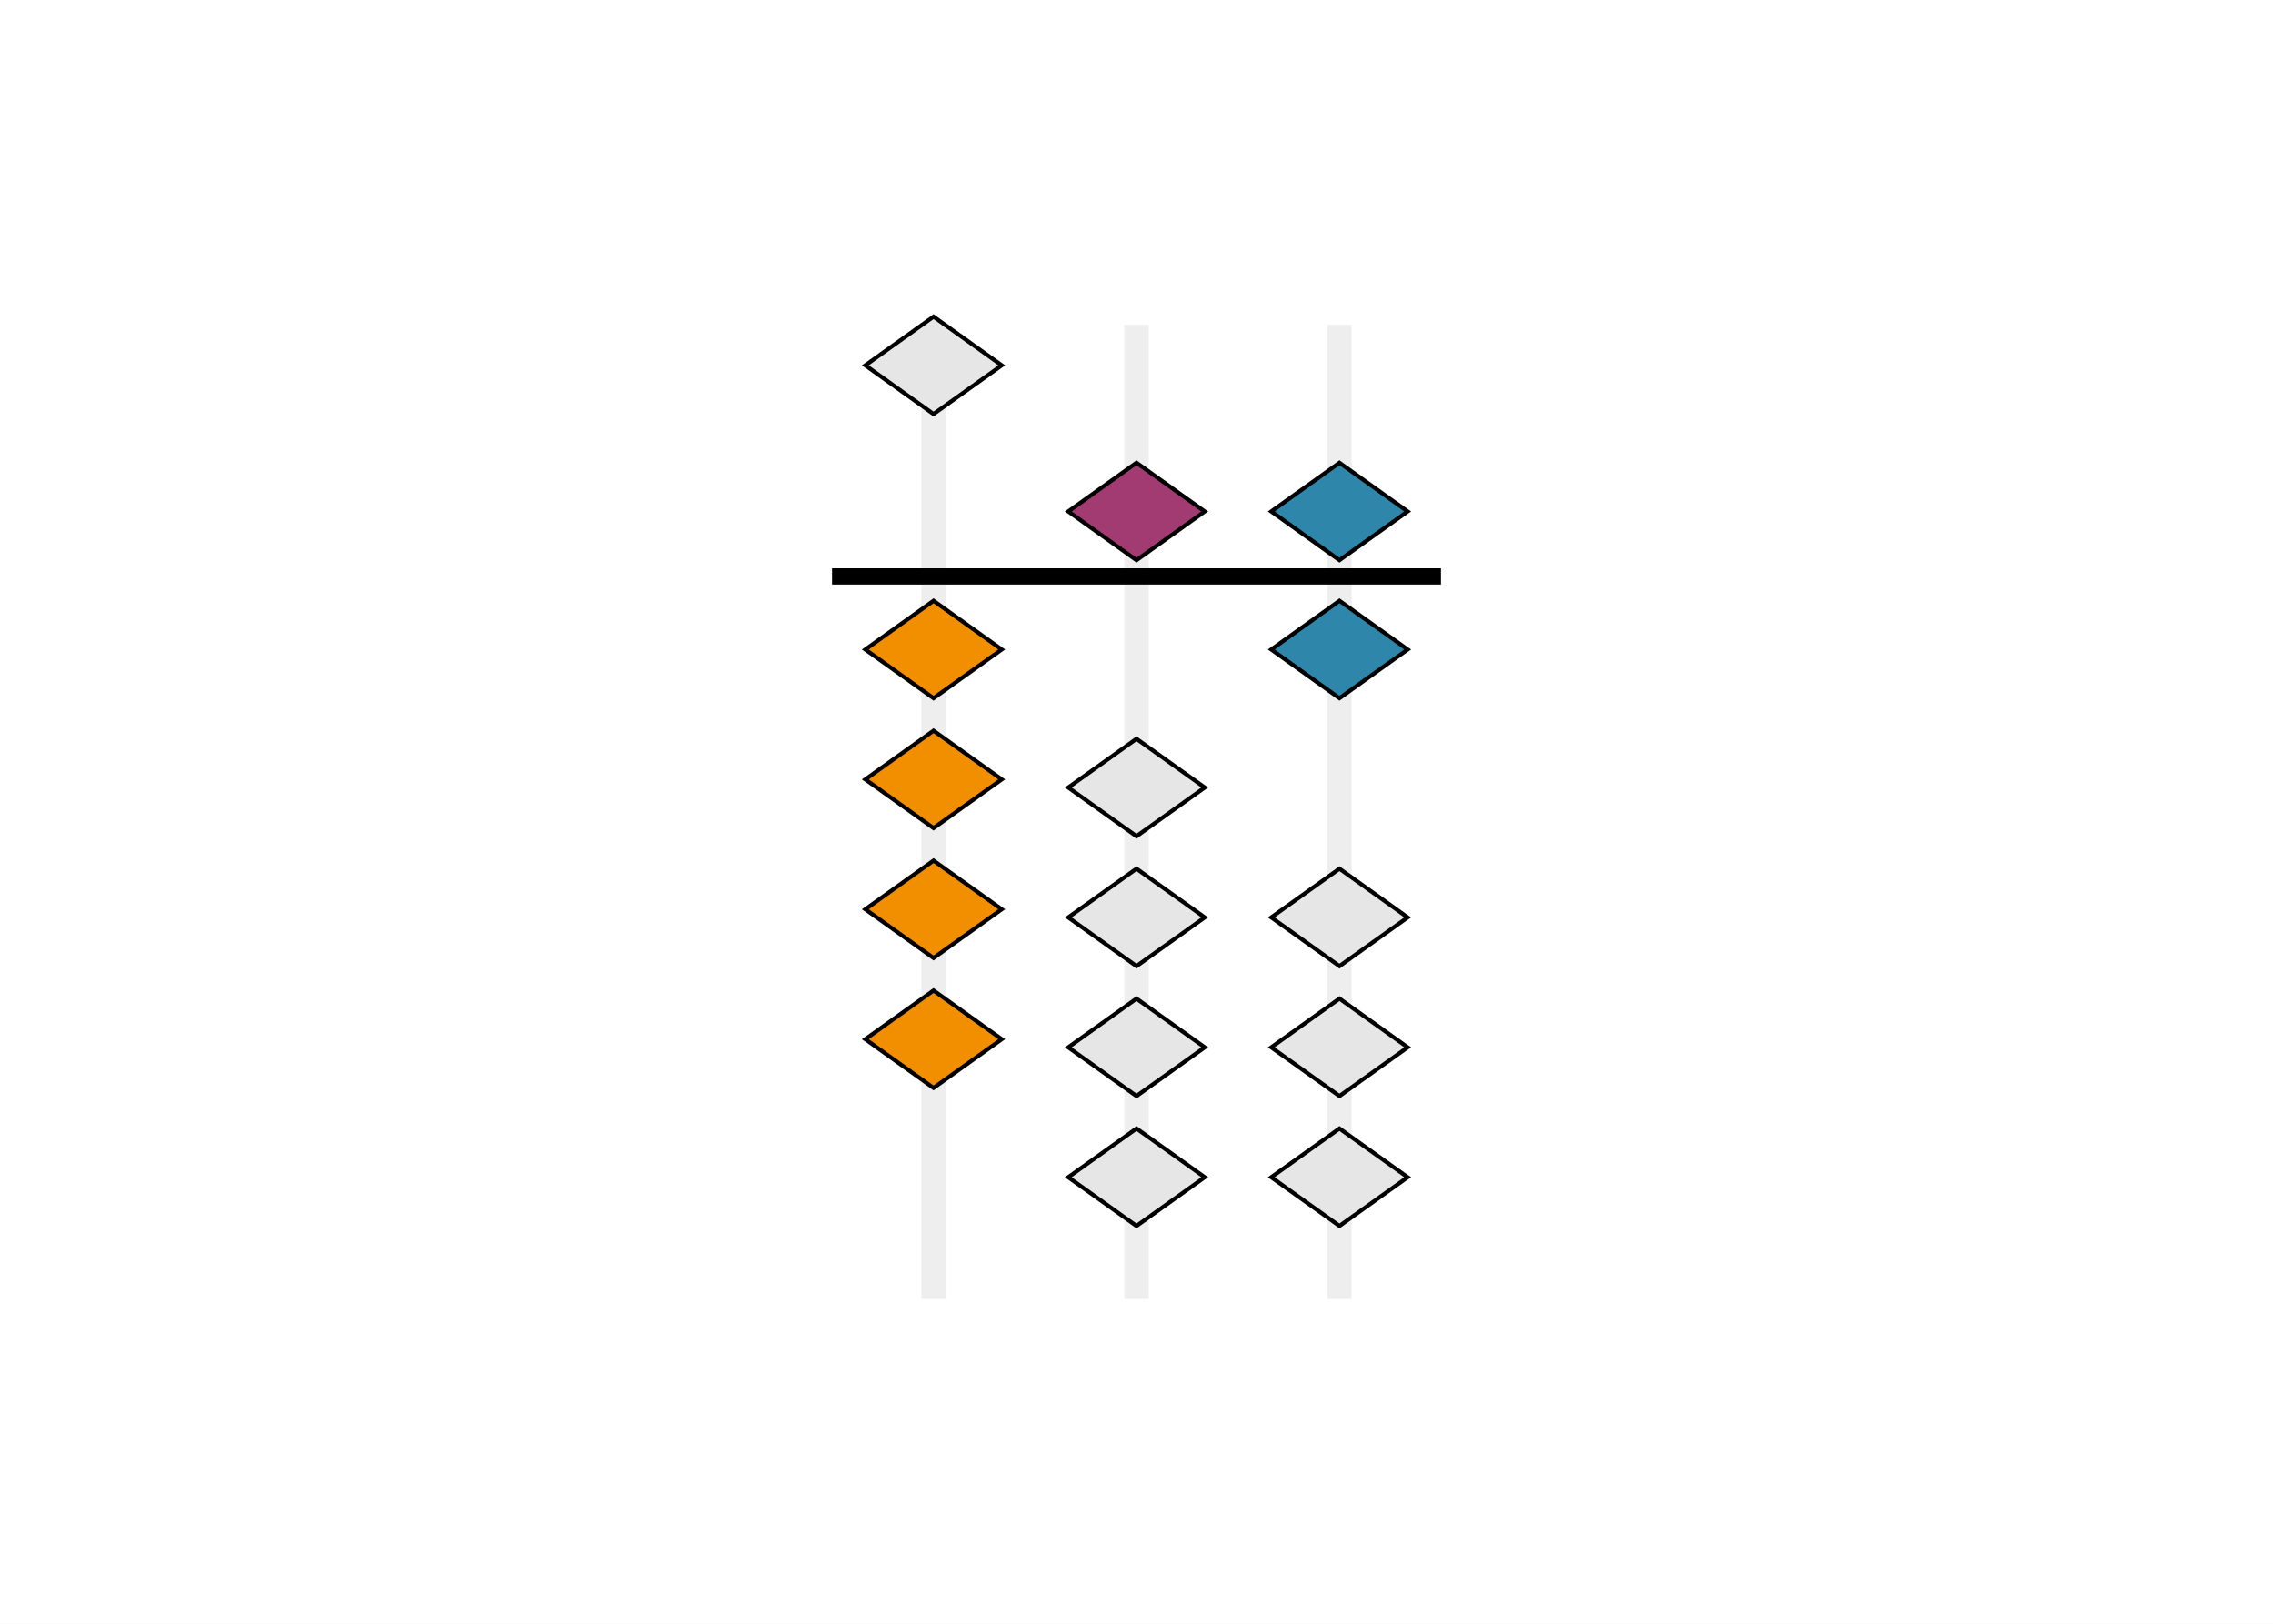
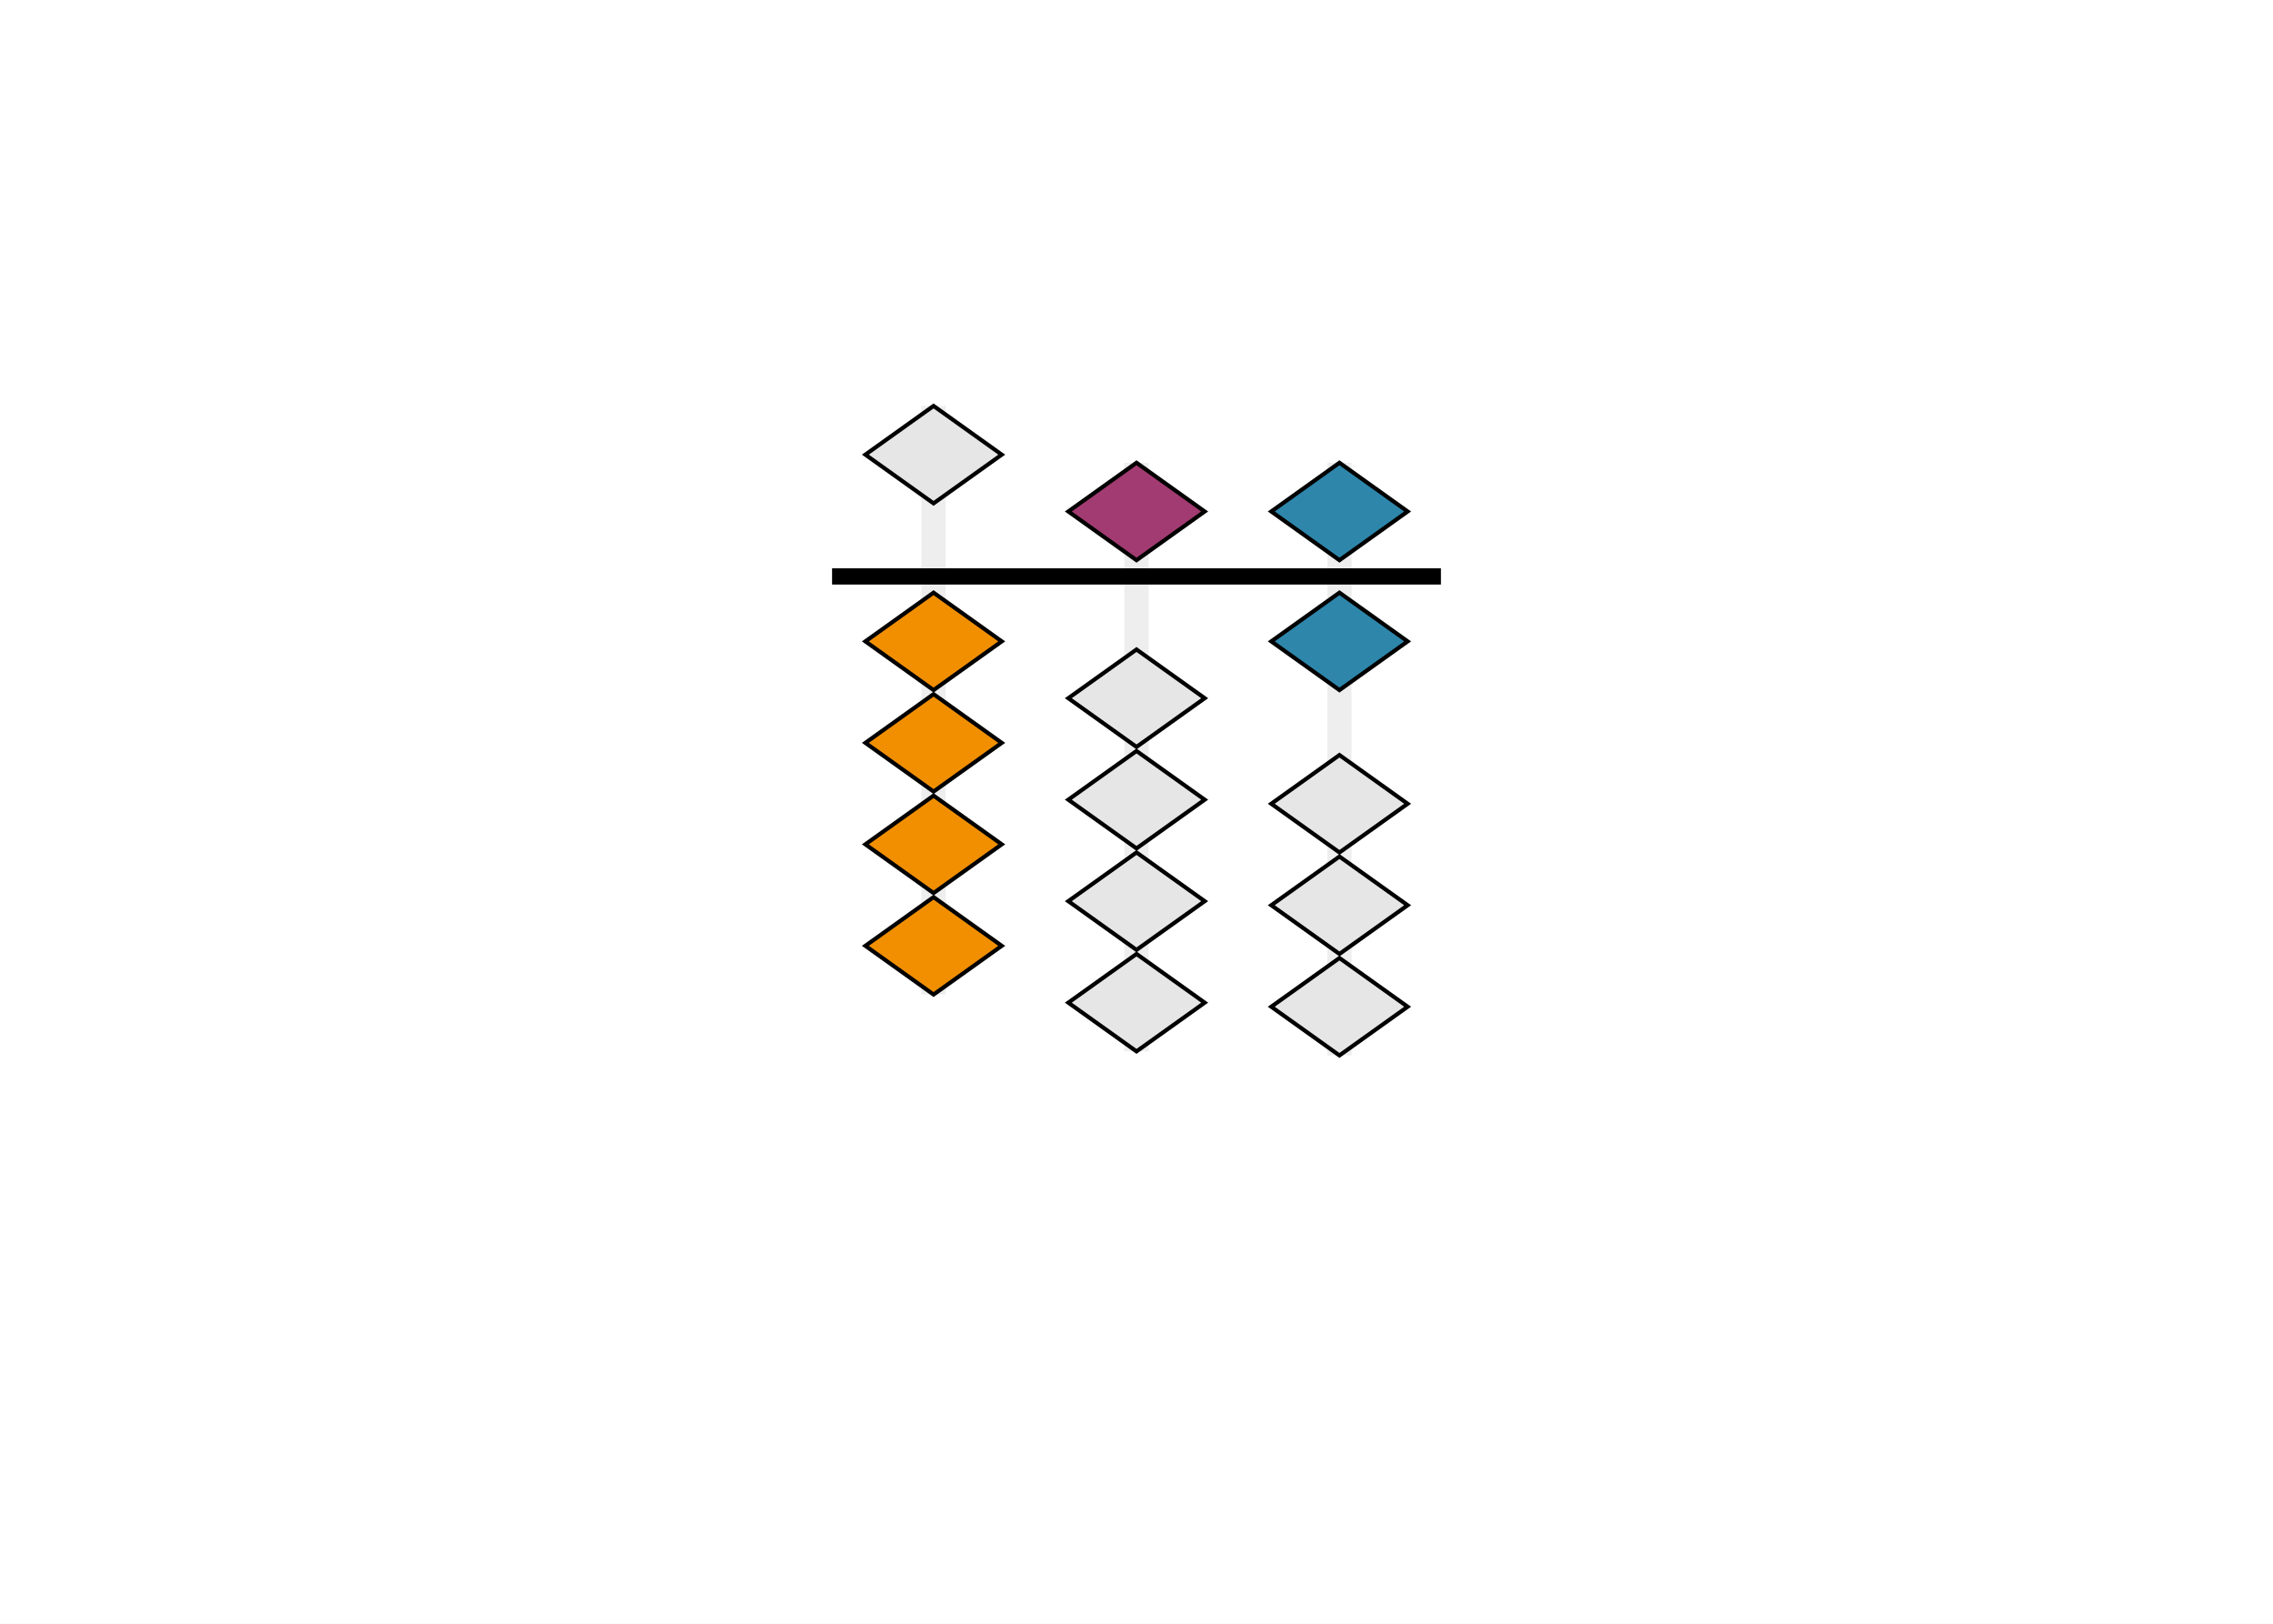
<svg xmlns="http://www.w3.org/2000/svg" class="typst-doc" viewBox="0 0 252 180" width="252pt" height="180pt">
  <path class="typst-shape" fill="#ffffff" fill-rule="nonzero" d="M 0 0 L 0 180 L 252 180 L 252 0 Z " />
  <g>
    <g transform="translate(12.6 12.6)">
      <g class="typst-group">
        <g>
          <g transform="translate(75.9 17.4)">
            <g class="typst-group">
              <g transform="matrix(0.9 0 0 0.9 3.75 6)">
                <g transform="translate(0 0)">
                  <g class="typst-group">
                    <g>
                      <g transform="translate(0 0)">
                        <g class="typst-group">
                          <g>
-                             <g transform="translate(11 0)">
-                               <path class="typst-shape" fill="#eeeeee" fill-rule="nonzero" d="M 0 0 L 0 120 L 3 120 L 3 0 Z " />
+                             <g transform="translate(11 10)">
+                               <path class="typst-shape" fill="#eeeeee" fill-rule="nonzero" d="M 0 0 L 0 72.5 L 3 72.5 L 3 0 Z " />
                            </g>
-                             <g transform="translate(4.1 -1)">
+                             <g transform="translate(4.1 10)">
                              <g class="typst-group">
                                <g>
                                  <g transform="translate(0 0)">
                                    <path class="typst-shape" fill="#e6e6e6" fill-rule="nonzero" stroke="#000000" stroke-width="0.5" stroke-linecap="butt" stroke-linejoin="miter" stroke-miterlimit="4" d="M 8.4 0 L 16.8 6 L 8.4 12 L 0 6 Z " />
                                  </g>
                                </g>
                              </g>
                            </g>
-                             <g transform="translate(4.1 34)">
+                             <g transform="translate(4.1 33)">
                              <g class="typst-group">
                                <g>
                                  <g transform="translate(0 0)">
                                    <path class="typst-shape" fill="#f18f01" fill-rule="nonzero" stroke="#000000" stroke-width="0.5" stroke-linecap="butt" stroke-linejoin="miter" stroke-miterlimit="4" d="M 8.4 0 L 16.8 6 L 8.4 12 L 0 6 Z " />
                                  </g>
                                </g>
                              </g>
                            </g>
-                             <g transform="translate(4.1 50)">
+                             <g transform="translate(4.1 45.5)">
                              <g class="typst-group">
                                <g>
                                  <g transform="translate(0 0)">
                                    <path class="typst-shape" fill="#f18f01" fill-rule="nonzero" stroke="#000000" stroke-width="0.5" stroke-linecap="butt" stroke-linejoin="miter" stroke-miterlimit="4" d="M 8.4 0 L 16.8 6 L 8.4 12 L 0 6 Z " />
                                  </g>
                                </g>
                              </g>
                            </g>
-                             <g transform="translate(4.1 66)">
+                             <g transform="translate(4.1 58)">
                              <g class="typst-group">
                                <g>
                                  <g transform="translate(0 0)">
                                    <path class="typst-shape" fill="#f18f01" fill-rule="nonzero" stroke="#000000" stroke-width="0.5" stroke-linecap="butt" stroke-linejoin="miter" stroke-miterlimit="4" d="M 8.4 0 L 16.8 6 L 8.4 12 L 0 6 Z " />
                                  </g>
                                </g>
                              </g>
                            </g>
-                             <g transform="translate(4.1 82)">
+                             <g transform="translate(4.1 70.5)">
                              <g class="typst-group">
                                <g>
                                  <g transform="translate(0 0)">
                                    <path class="typst-shape" fill="#f18f01" fill-rule="nonzero" stroke="#000000" stroke-width="0.5" stroke-linecap="butt" stroke-linejoin="miter" stroke-miterlimit="4" d="M 8.4 0 L 16.8 6 L 8.4 12 L 0 6 Z " />
                                  </g>
                                </g>
                              </g>
                            </g>
-                             <g transform="translate(36 0)">
-                               <path class="typst-shape" fill="#eeeeee" fill-rule="nonzero" d="M 0 0 L 0 120 L 3 120 L 3 0 Z " />
+                             <g transform="translate(36 17)">
+                               <path class="typst-shape" fill="#eeeeee" fill-rule="nonzero" d="M 0 0 L 0 72.5 L 3 72.5 L 3 0 Z " />
                            </g>
                            <g transform="translate(29.1 17)">
                              <g class="typst-group">
                                <g>
                                  <g transform="translate(0 0)">
                                    <path class="typst-shape" fill="#a23b72" fill-rule="nonzero" stroke="#000000" stroke-width="0.5" stroke-linecap="butt" stroke-linejoin="miter" stroke-miterlimit="4" d="M 8.4 0 L 16.8 6 L 8.4 12 L 0 6 Z " />
                                  </g>
                                </g>
                              </g>
                            </g>
-                             <g transform="translate(29.1 51)">
+                             <g transform="translate(29.1 40)">
                              <g class="typst-group">
                                <g>
                                  <g transform="translate(0 0)">
                                    <path class="typst-shape" fill="#e6e6e6" fill-rule="nonzero" stroke="#000000" stroke-width="0.5" stroke-linecap="butt" stroke-linejoin="miter" stroke-miterlimit="4" d="M 8.4 0 L 16.8 6 L 8.4 12 L 0 6 Z " />
                                  </g>
                                </g>
                              </g>
                            </g>
-                             <g transform="translate(29.1 67)">
+                             <g transform="translate(29.1 52.5)">
                              <g class="typst-group">
                                <g>
                                  <g transform="translate(0 0)">
                                    <path class="typst-shape" fill="#e6e6e6" fill-rule="nonzero" stroke="#000000" stroke-width="0.5" stroke-linecap="butt" stroke-linejoin="miter" stroke-miterlimit="4" d="M 8.4 0 L 16.8 6 L 8.4 12 L 0 6 Z " />
                                  </g>
                                </g>
                              </g>
                            </g>
-                             <g transform="translate(29.1 83)">
+                             <g transform="translate(29.1 65)">
                              <g class="typst-group">
                                <g>
                                  <g transform="translate(0 0)">
                                    <path class="typst-shape" fill="#e6e6e6" fill-rule="nonzero" stroke="#000000" stroke-width="0.5" stroke-linecap="butt" stroke-linejoin="miter" stroke-miterlimit="4" d="M 8.4 0 L 16.8 6 L 8.4 12 L 0 6 Z " />
                                  </g>
                                </g>
                              </g>
                            </g>
-                             <g transform="translate(29.1 99)">
+                             <g transform="translate(29.1 77.5)">
                              <g class="typst-group">
                                <g>
                                  <g transform="translate(0 0)">
                                    <path class="typst-shape" fill="#e6e6e6" fill-rule="nonzero" stroke="#000000" stroke-width="0.5" stroke-linecap="butt" stroke-linejoin="miter" stroke-miterlimit="4" d="M 8.4 0 L 16.8 6 L 8.4 12 L 0 6 Z " />
                                  </g>
                                </g>
                              </g>
                            </g>
-                             <g transform="translate(61 0)">
-                               <path class="typst-shape" fill="#eeeeee" fill-rule="nonzero" d="M 0 0 L 0 120 L 3 120 L 3 0 Z " />
+                             <g transform="translate(61 17)">
+                               <path class="typst-shape" fill="#eeeeee" fill-rule="nonzero" d="M 0 0 L 0 73 L 3 73 L 3 0 Z " />
                            </g>
                            <g transform="translate(54.1 17)">
                              <g class="typst-group">
                                <g>
                                  <g transform="translate(0 0)">
                                    <path class="typst-shape" fill="#2e86ab" fill-rule="nonzero" stroke="#000000" stroke-width="0.5" stroke-linecap="butt" stroke-linejoin="miter" stroke-miterlimit="4" d="M 8.4 0 L 16.8 6 L 8.4 12 L 0 6 Z " />
                                  </g>
                                </g>
                              </g>
                            </g>
-                             <g transform="translate(54.1 34)">
+                             <g transform="translate(54.1 33)">
                              <g class="typst-group">
                                <g>
                                  <g transform="translate(0 0)">
                                    <path class="typst-shape" fill="#2e86ab" fill-rule="nonzero" stroke="#000000" stroke-width="0.5" stroke-linecap="butt" stroke-linejoin="miter" stroke-miterlimit="4" d="M 8.4 0 L 16.8 6 L 8.4 12 L 0 6 Z " />
                                  </g>
                                </g>
                              </g>
                            </g>
-                             <g transform="translate(54.1 67)">
+                             <g transform="translate(54.1 53)">
                              <g class="typst-group">
                                <g>
                                  <g transform="translate(0 0)">
                                    <path class="typst-shape" fill="#e6e6e6" fill-rule="nonzero" stroke="#000000" stroke-width="0.5" stroke-linecap="butt" stroke-linejoin="miter" stroke-miterlimit="4" d="M 8.4 0 L 16.8 6 L 8.4 12 L 0 6 Z " />
                                  </g>
                                </g>
                              </g>
                            </g>
-                             <g transform="translate(54.1 83)">
+                             <g transform="translate(54.1 65.5)">
                              <g class="typst-group">
                                <g>
                                  <g transform="translate(0 0)">
                                    <path class="typst-shape" fill="#e6e6e6" fill-rule="nonzero" stroke="#000000" stroke-width="0.5" stroke-linecap="butt" stroke-linejoin="miter" stroke-miterlimit="4" d="M 8.4 0 L 16.8 6 L 8.4 12 L 0 6 Z " />
                                  </g>
                                </g>
                              </g>
                            </g>
-                             <g transform="translate(54.1 99)">
+                             <g transform="translate(54.1 78)">
                              <g class="typst-group">
                                <g>
                                  <g transform="translate(0 0)">
                                    <path class="typst-shape" fill="#e6e6e6" fill-rule="nonzero" stroke="#000000" stroke-width="0.5" stroke-linecap="butt" stroke-linejoin="miter" stroke-miterlimit="4" d="M 8.4 0 L 16.8 6 L 8.4 12 L 0 6 Z " />
                                  </g>
                                </g>
                              </g>
                            </g>
                            <g transform="translate(0 30)">
                              <path class="typst-shape" fill="#000000" fill-rule="nonzero" d="M 0 0 L 0 2 L 75 2 L 75 0 Z " />
                            </g>
                          </g>
                        </g>
                      </g>
                    </g>
                  </g>
                </g>
              </g>
            </g>
          </g>
        </g>
      </g>
    </g>
  </g>
</svg>
